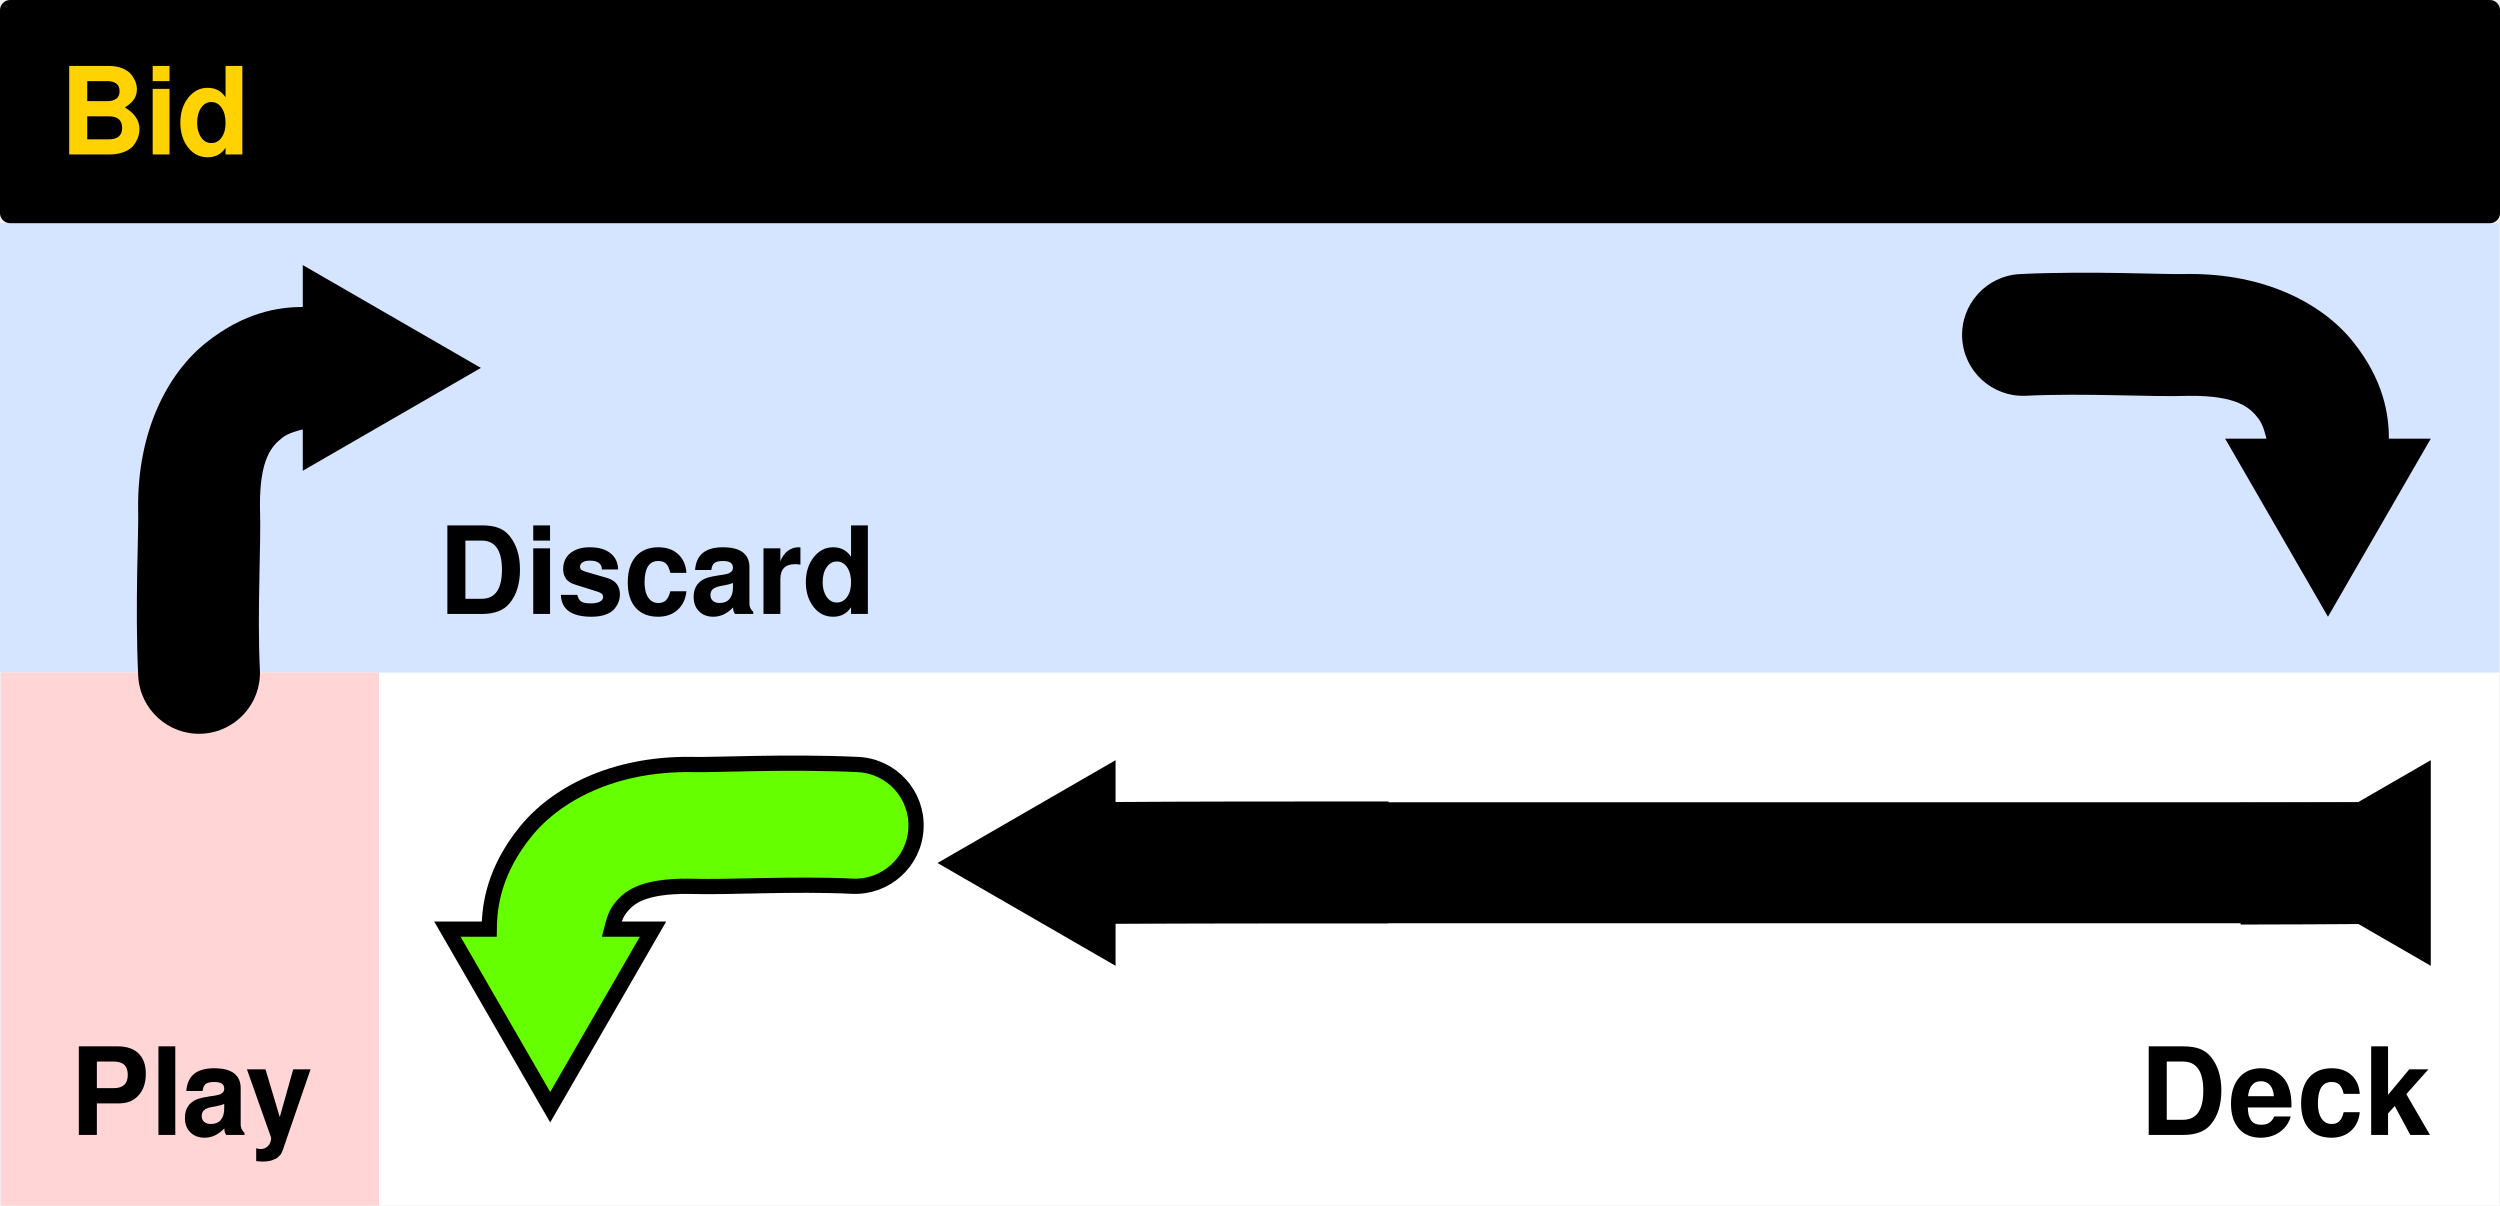
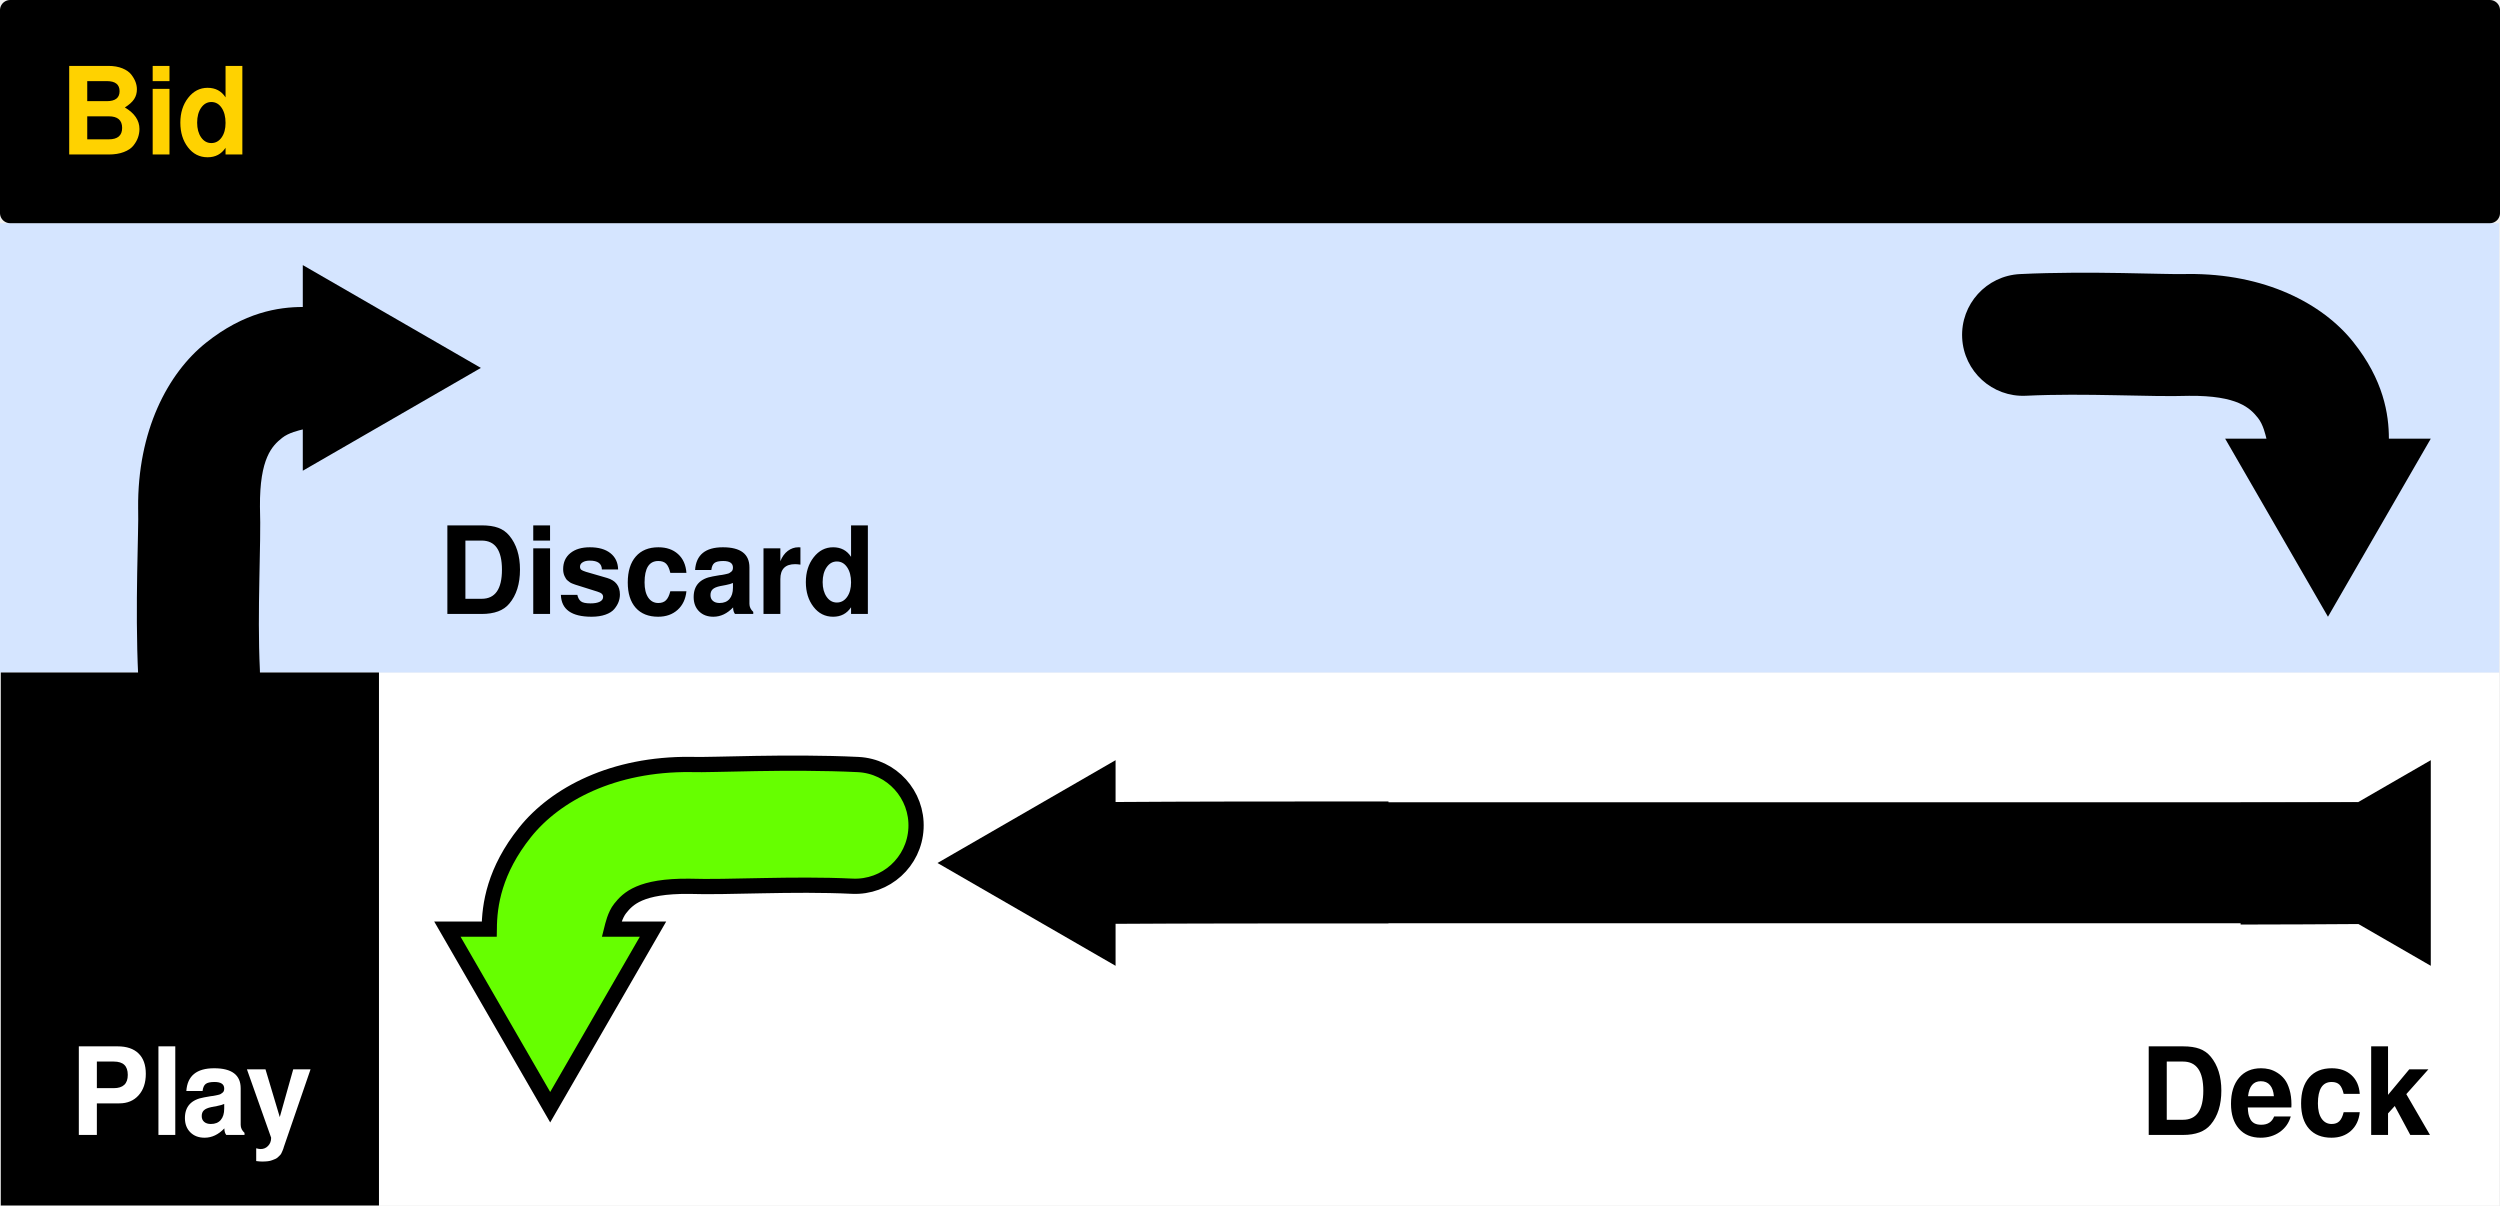
<svg xmlns="http://www.w3.org/2000/svg" width="1641.695" height="791.62" viewBox="0 0 1641.695 791.62" id="svg2" version="1.1" xml:space="preserve">
  <defs id="defs4" />
  <g id="layer1" transform="translate(674.5067,-839.5227)">
    <g id="g4158" transform="matrix(2,0,0,2,-1800,-1412.362)">
      <rect transform="rotate(90)" y="-1383.331" x="1346.753" height="696.156" width="175" id="rect4183-8-5-9-3-6-3-7-5-6-1-7-1-1-3-9-7-2-5-7-2-6-1-2-28" style="fill:#ffffff;fill-opacity:1;stroke:none;stroke-width:6.672;stroke-linecap:round;stroke-linejoin:round;stroke-miterlimit:4;stroke-dasharray:none;stroke-opacity:0.153" ry="0" />
      <rect transform="rotate(90)" y="-1383.331" x="1199.228" height="820.584" width="147.524" id="rect4183-8-5-9-3-6-3-7-5-6-1-7-1-1-3-9-7-2-5-7-2-6-1-2-28-3" style="fill:#d5e5ff;fill-opacity:1;stroke:none;stroke-width:6.672;stroke-linecap:round;stroke-linejoin:round;stroke-miterlimit:4;stroke-dasharray:none;stroke-opacity:0.153" ry="0" />
-       <rect transform="rotate(90)" y="-687.176" x="1346.752" height="124.166" width="175" id="rect4183-8-5-9-3-6-3-7-5-6-1-7-1-1-3-9-7-2-5-7-2-6-1-2-28-9" style="fill:#ffd5d5;fill-opacity:1;stroke:none;stroke-width:6.672;stroke-linecap:round;stroke-linejoin:round;stroke-miterlimit:4;stroke-dasharray:none;stroke-opacity:0.153" ry="0" />
+       <rect transform="rotate(90)" y="-687.176" x="1346.752" height="124.166" width="175" id="rect4183-8-5-9-3-6-3-7-5-6-1-7-1-1-3-9-7-2-5-7-2-6-1-2-28-9" style="fill:#000000;fill-opacity:1;stroke:none;stroke-width:6.672;stroke-linecap:round;stroke-linejoin:round;stroke-miterlimit:4;stroke-dasharray:none;stroke-opacity:0.153" ry="0" />
      <g id="g4546" transform="matrix(1.79048,0,0,1.112238,987.1999,-333.313)" style="fill:#b3b3b3" />
      <g id="g4546-6" transform="matrix(1.79048,0,0,1.112238,845.7268,-145.0876)" style="fill:#b3b3b3" />
      <g aria-label="SHIP" transform="matrix(0,0.3733333,-0.3733333,0,1066.033,939.9156)" id="text2762" style="font-weight:bold;font-size:85.77px;line-height:1.25;-inkscape-font-specification:'sans-serif, Bold';fill:#ffffff;stroke-width:1.339" />
      <g id="g4546-60" transform="matrix(1.79048,0,0,1.112238,987.1999,-24.46185)" style="fill:#b3b3b3" />
      <path id="path283-2-7" style="color:#000000;fill:#000000;fill-opacity:1;fill-rule:evenodd;stroke-width:1.1;stroke-linecap:round;-inkscape-stroke:none" d="m 1327.109,1328.445 33.759,-58.473 h -13.757 v -0.283 0.283 c 0,-7.971 -1.722,-19.253 -11.754,-31.799 -10.031,-12.546 -28.947,-22.513 -54.345,-22.265 h -0.295 l -0.296,0.012 c -5.903,0.232 -31.404,-1.098 -54.403,0.011 a 20,20 0 0 0 -19.016,20.936 20,20 0 0 0 20.936,19.016 c 19.616,-0.943 40.91,0.464 53.559,0.025 -0.033,3e-4 -0.062,0 -0.095,-10e-4 l 0.591,-0.013 c -0.158,0.011 -0.335,0.011 -0.496,0.014 16.056,-0.14 20.086,4.081 22.616,7.246 1.77,2.214 2.498,5.648 2.795,6.817 h -13.558 z" />
      <path id="path283-2-2" style="color:#000000;fill:#000000;fill-opacity:1;fill-rule:evenodd;stroke-width:1.1;stroke-linecap:round;-inkscape-stroke:none" d="m 720.639,1246.742 -58.473,-33.759 v 13.757 h -0.283 0.283 c -7.971,0 -19.253,1.722 -31.799,11.754 -12.546,10.032 -22.513,28.947 -22.265,54.345 v 0.295 l 0.012,0.296 c 0.232,5.903 -1.098,31.404 0.011,54.403 a 20,20 0 0 0 20.936,19.016 20,20 0 0 0 19.016,-20.936 c -0.943,-19.616 0.464,-40.91 0.025,-53.559 3e-4,0.033 0,0.062 -0.001,0.095 l -0.013,-0.591 c 0.011,0.158 0.011,0.335 0.014,0.496 -0.14,-16.056 4.081,-20.086 7.246,-22.616 2.214,-1.77 5.648,-2.498 6.817,-2.795 v 13.558 z" />
      <path id="path283-2-5-9" style="color:#000000;fill:#000000;fill-opacity:1;fill-rule:evenodd;stroke-width:1.1;stroke-linecap:round;-inkscape-stroke:none" d="m 1124.47,1184.415 33.758,-58.473 33.759,58.473 h -13.757 -40.202 z" />
      <g aria-label="SHIP" transform="matrix(0,0.3733333,-0.3733333,0,1207.506,1060.542)" id="text2762-8" style="font-weight:bold;font-size:85.77px;line-height:1.25;-inkscape-font-specification:'sans-serif, Bold';fill:#ffffff;stroke-width:1.339" />
      <text xml:space="preserve" style="font-style:normal;font-variant:normal;font-weight:600;font-stretch:normal;font-size:39.687px;line-height:1.25;font-family:FreeSans;-inkscape-font-specification:'FreeSans, Semi-Bold';font-variant-ligatures:normal;font-variant-caps:normal;font-variant-numeric:normal;font-variant-east-asian:normal;fill:#000000;fill-opacity:1;stroke:none;stroke-width:0.5;stroke-opacity:1" x="1271.691" y="1490.819" id="text15701-9" transform="scale(0.9948168,1.00521)">
        <tspan id="tspan15699-2" style="font-style:normal;font-variant:normal;font-weight:600;font-stretch:normal;font-size:39.687px;font-family:FreeSans;-inkscape-font-specification:'FreeSans, Semi-Bold';font-variant-ligatures:normal;font-variant-caps:normal;font-variant-numeric:normal;font-variant-east-asian:normal;fill:#000000;fill-opacity:1;stroke:none;stroke-width:0.5;stroke-opacity:1" x="1271.691" y="1490.819">Deck</tspan>
      </text>
-       <text xml:space="preserve" style="font-style:normal;font-variant:normal;font-weight:600;font-stretch:normal;font-size:39.687px;line-height:1.25;font-family:FreeSans;-inkscape-font-specification:'FreeSans, Semi-Bold';font-variant-ligatures:normal;font-variant-caps:normal;font-variant-numeric:normal;font-variant-east-asian:normal;fill:#000000;fill-opacity:1;stroke:none;stroke-width:0.5;stroke-opacity:1" x="588.524" y="1490.819" id="text15701-9-5" transform="scale(0.9948168,1.00521)">
-         <tspan id="tspan15699-2-3" style="font-style:normal;font-variant:normal;font-weight:600;font-stretch:normal;font-size:39.687px;font-family:FreeSans;-inkscape-font-specification:'FreeSans, Semi-Bold';font-variant-ligatures:normal;font-variant-caps:normal;font-variant-numeric:normal;font-variant-east-asian:normal;fill:#000000;fill-opacity:1;stroke:none;stroke-width:0.5;stroke-opacity:1" x="588.524" y="1490.819">Play</tspan>
+       <text xml:space="preserve" style="font-style:normal;font-variant:normal;font-weight:600;font-stretch:normal;font-size:39.687px;line-height:1.25;font-family:FreeSans;-inkscape-font-specification:'FreeSans, Semi-Bold';font-variant-ligatures:normal;font-variant-caps:normal;font-variant-numeric:normal;font-variant-east-asian:normal;fill:#ffffff;fill-opacity:1;stroke:none;stroke-width:0.5;stroke-opacity:1" x="588.524" y="1490.819" id="text15701-9-5" transform="scale(0.9948168,1.00521)">
+         <tspan id="tspan15699-2-3" style="font-style:normal;font-variant:normal;font-weight:600;font-stretch:normal;font-size:39.687px;font-family:FreeSans;-inkscape-font-specification:'FreeSans, Semi-Bold';font-variant-ligatures:normal;font-variant-caps:normal;font-variant-numeric:normal;font-variant-east-asian:normal;fill:#ffffff;fill-opacity:1;stroke:none;stroke-width:0.5;stroke-opacity:1" x="588.524" y="1490.819">Play</tspan>
      </text>
      <rect transform="rotate(90)" y="-1380.258" x="1129.279" height="814.176" width="66.613" id="rect4183-8-5-9-3-6-3-7-5-6-1-7-1-1-3-9-7-2-5-7-2-6-1-2-2" style="fill:#000000;fill-opacity:1;stroke:#000000;stroke-width:6.672;stroke-linecap:round;stroke-linejoin:round;stroke-miterlimit:4;stroke-dasharray:none;stroke-opacity:1" ry="0" />
      <text xml:space="preserve" style="font-style:normal;font-variant:normal;font-weight:600;font-stretch:normal;font-size:39.687px;line-height:1.25;font-family:FreeSans;-inkscape-font-specification:'FreeSans, Semi-Bold';font-variant-ligatures:normal;font-variant-caps:normal;font-variant-numeric:normal;font-variant-east-asian:normal;fill:#ffd200;fill-opacity:1;stroke:none;stroke-width:0.5;stroke-opacity:1" x="585.349" y="1170.569" id="text15701-9-8" transform="scale(0.9948168,1.00521)">
        <tspan id="tspan15699-2-7" style="font-style:normal;font-variant:normal;font-weight:600;font-stretch:normal;font-size:39.687px;font-family:FreeSans;-inkscape-font-specification:'FreeSans, Semi-Bold';font-variant-ligatures:normal;font-variant-caps:normal;font-variant-numeric:normal;font-variant-east-asian:normal;fill:#ffd200;fill-opacity:1;stroke:none;stroke-width:0.5;stroke-opacity:1" x="585.349" y="1170.569">Bid</tspan>
      </text>
      <text xml:space="preserve" style="font-style:normal;font-variant:normal;font-weight:600;font-stretch:normal;font-size:39.687px;line-height:1.25;font-family:FreeSans;-inkscape-font-specification:'FreeSans, Semi-Bold';font-variant-ligatures:normal;font-variant-caps:normal;font-variant-numeric:normal;font-variant-east-asian:normal;fill:#000000;fill-opacity:1;stroke:none;stroke-width:0.5;stroke-opacity:1" x="710.162" y="1320.646" id="text15701-9-8-9" transform="scale(0.9948168,1.00521)">
        <tspan id="tspan15699-2-7-2" style="font-style:normal;font-variant:normal;font-weight:600;font-stretch:normal;font-size:39.687px;font-family:FreeSans;-inkscape-font-specification:'FreeSans, Semi-Bold';font-variant-ligatures:normal;font-variant-caps:normal;font-variant-numeric:normal;font-variant-east-asian:normal;fill:#000000;fill-opacity:1;stroke:none;stroke-width:0.5;stroke-opacity:1" x="710.162" y="1320.646">Discard</tspan>
      </text>
      <g id="g567" transform="translate(0,9.650951)">
        <path id="path283-2" style="color:#000000;fill:#66ff00;fill-opacity:1;fill-rule:evenodd;stroke:#000000;stroke-width:5;stroke-linecap:round;stroke-dasharray:none" d="m 743.398,1479.832 -33.759,-58.473 h 13.757 l 0.004,-0.283 -0.002,0.283 c 0,-7.971 1.722,-19.253 11.754,-31.799 10.032,-12.546 28.947,-22.513 54.345,-22.265 h 0.295 l 0.296,0.012 c 5.903,0.232 31.404,-1.098 54.403,0.011 a 20,20 0 0 1 19.016,20.936 20,20 0 0 1 -20.937,19.016 c -19.616,-0.943 -40.909,0.464 -53.559,0.025 0.033,3e-4 0.062,0 0.095,-10e-4 l -0.591,-0.013 c 0.158,0.011 0.335,0.011 0.496,0.014 -16.056,-0.14 -20.086,4.081 -22.616,7.246 -1.77,2.214 -2.498,5.648 -2.795,6.817 h 13.558 z" />
        <path id="path4788-2-6-6" style="fill:#000000;fill-opacity:1;stroke:none;stroke-width:11.364;stroke-dasharray:none;stroke-dashoffset:0;stroke-opacity:0.511" d="m 929.033,1365.888 -58.472,33.759 58.472,33.759 v -13.809 c 22.141,-0.154 54.222,-0.182 89.603,-0.168 v -39.991 c -35.501,-0.012 -67.239,0.027 -89.603,0.185 z" />
        <path id="path4788-2-6-7" style="fill:#000000;fill-opacity:1;stroke:none;stroke-width:11.364;stroke-dasharray:none;stroke-dashoffset:0;stroke-opacity:0.511" d="m 1360.868,1365.888 -23.935,13.818 c -9.999,0.086 -23.119,0.136 -38.507,0.162 v 39.99 c 15.37,-0.028 28.488,-0.082 38.684,-0.169 l 23.758,13.716 z" />
        <rect style="fill:#000000;stroke-width:6.672;stroke-linecap:round;stroke-opacity:0.153" id="rect630" width="408.23" height="39.723" x="928.703" y="1379.706" />
      </g>
    </g>
  </g>
</svg>
